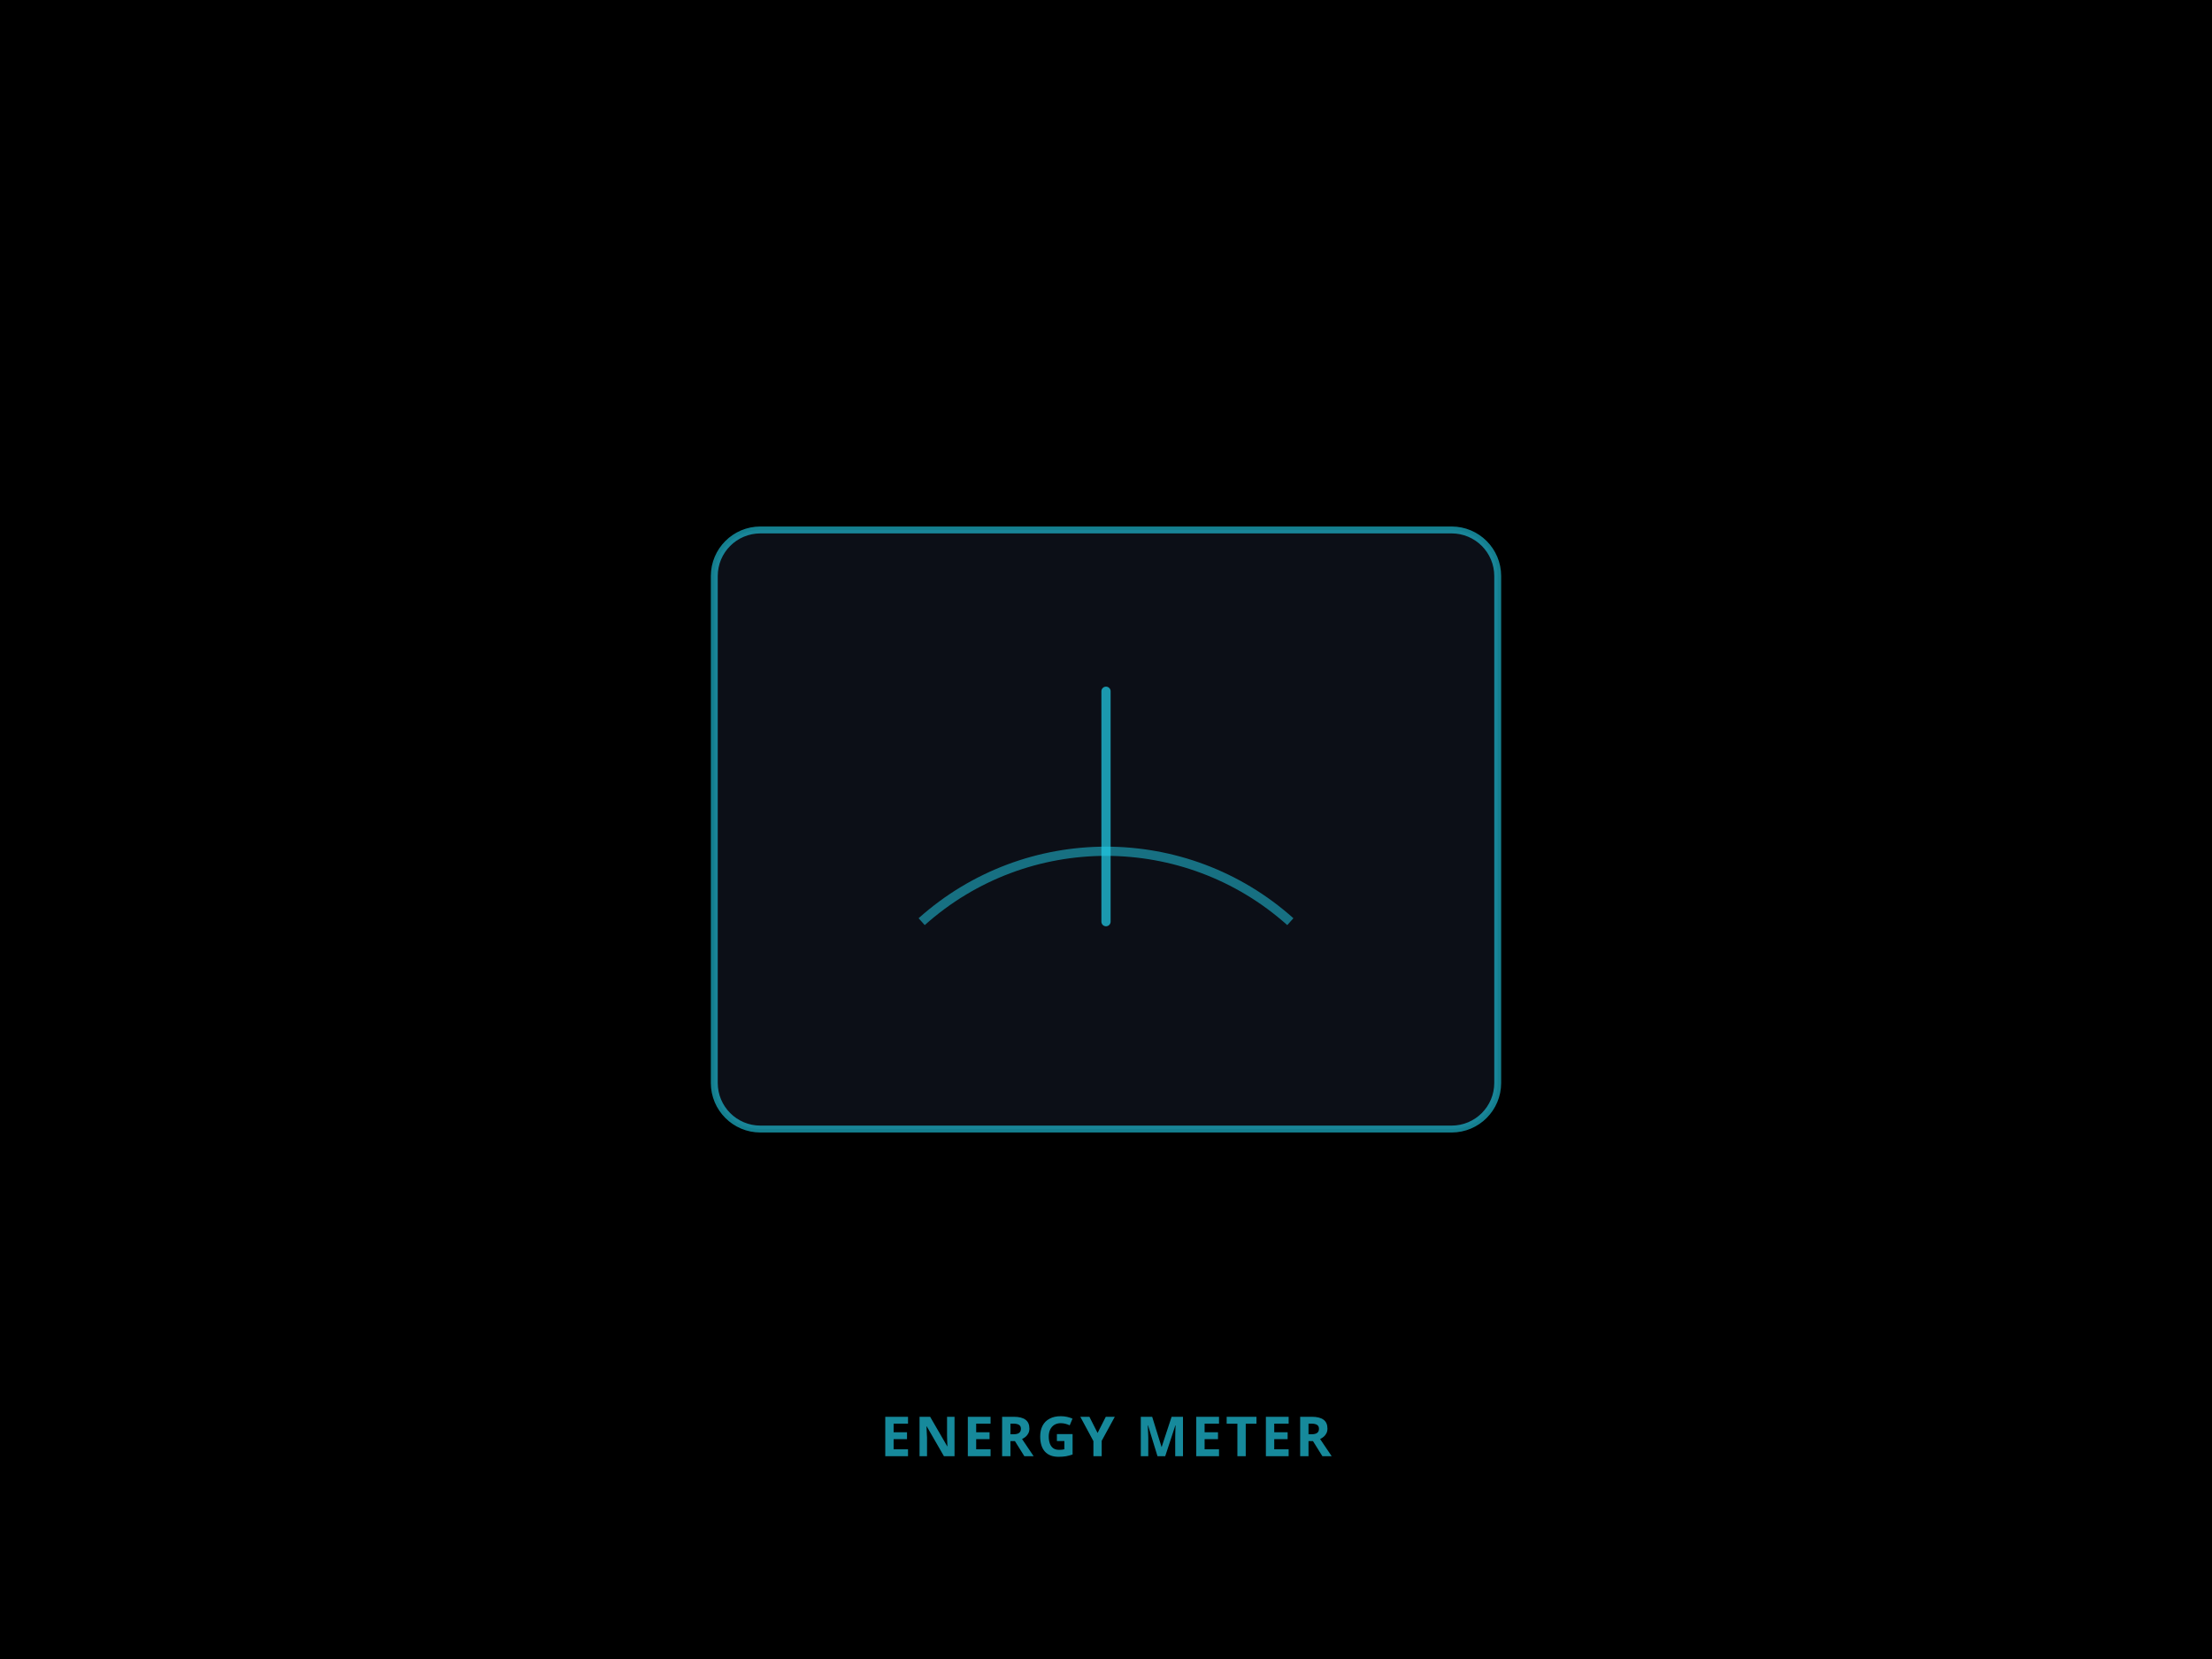
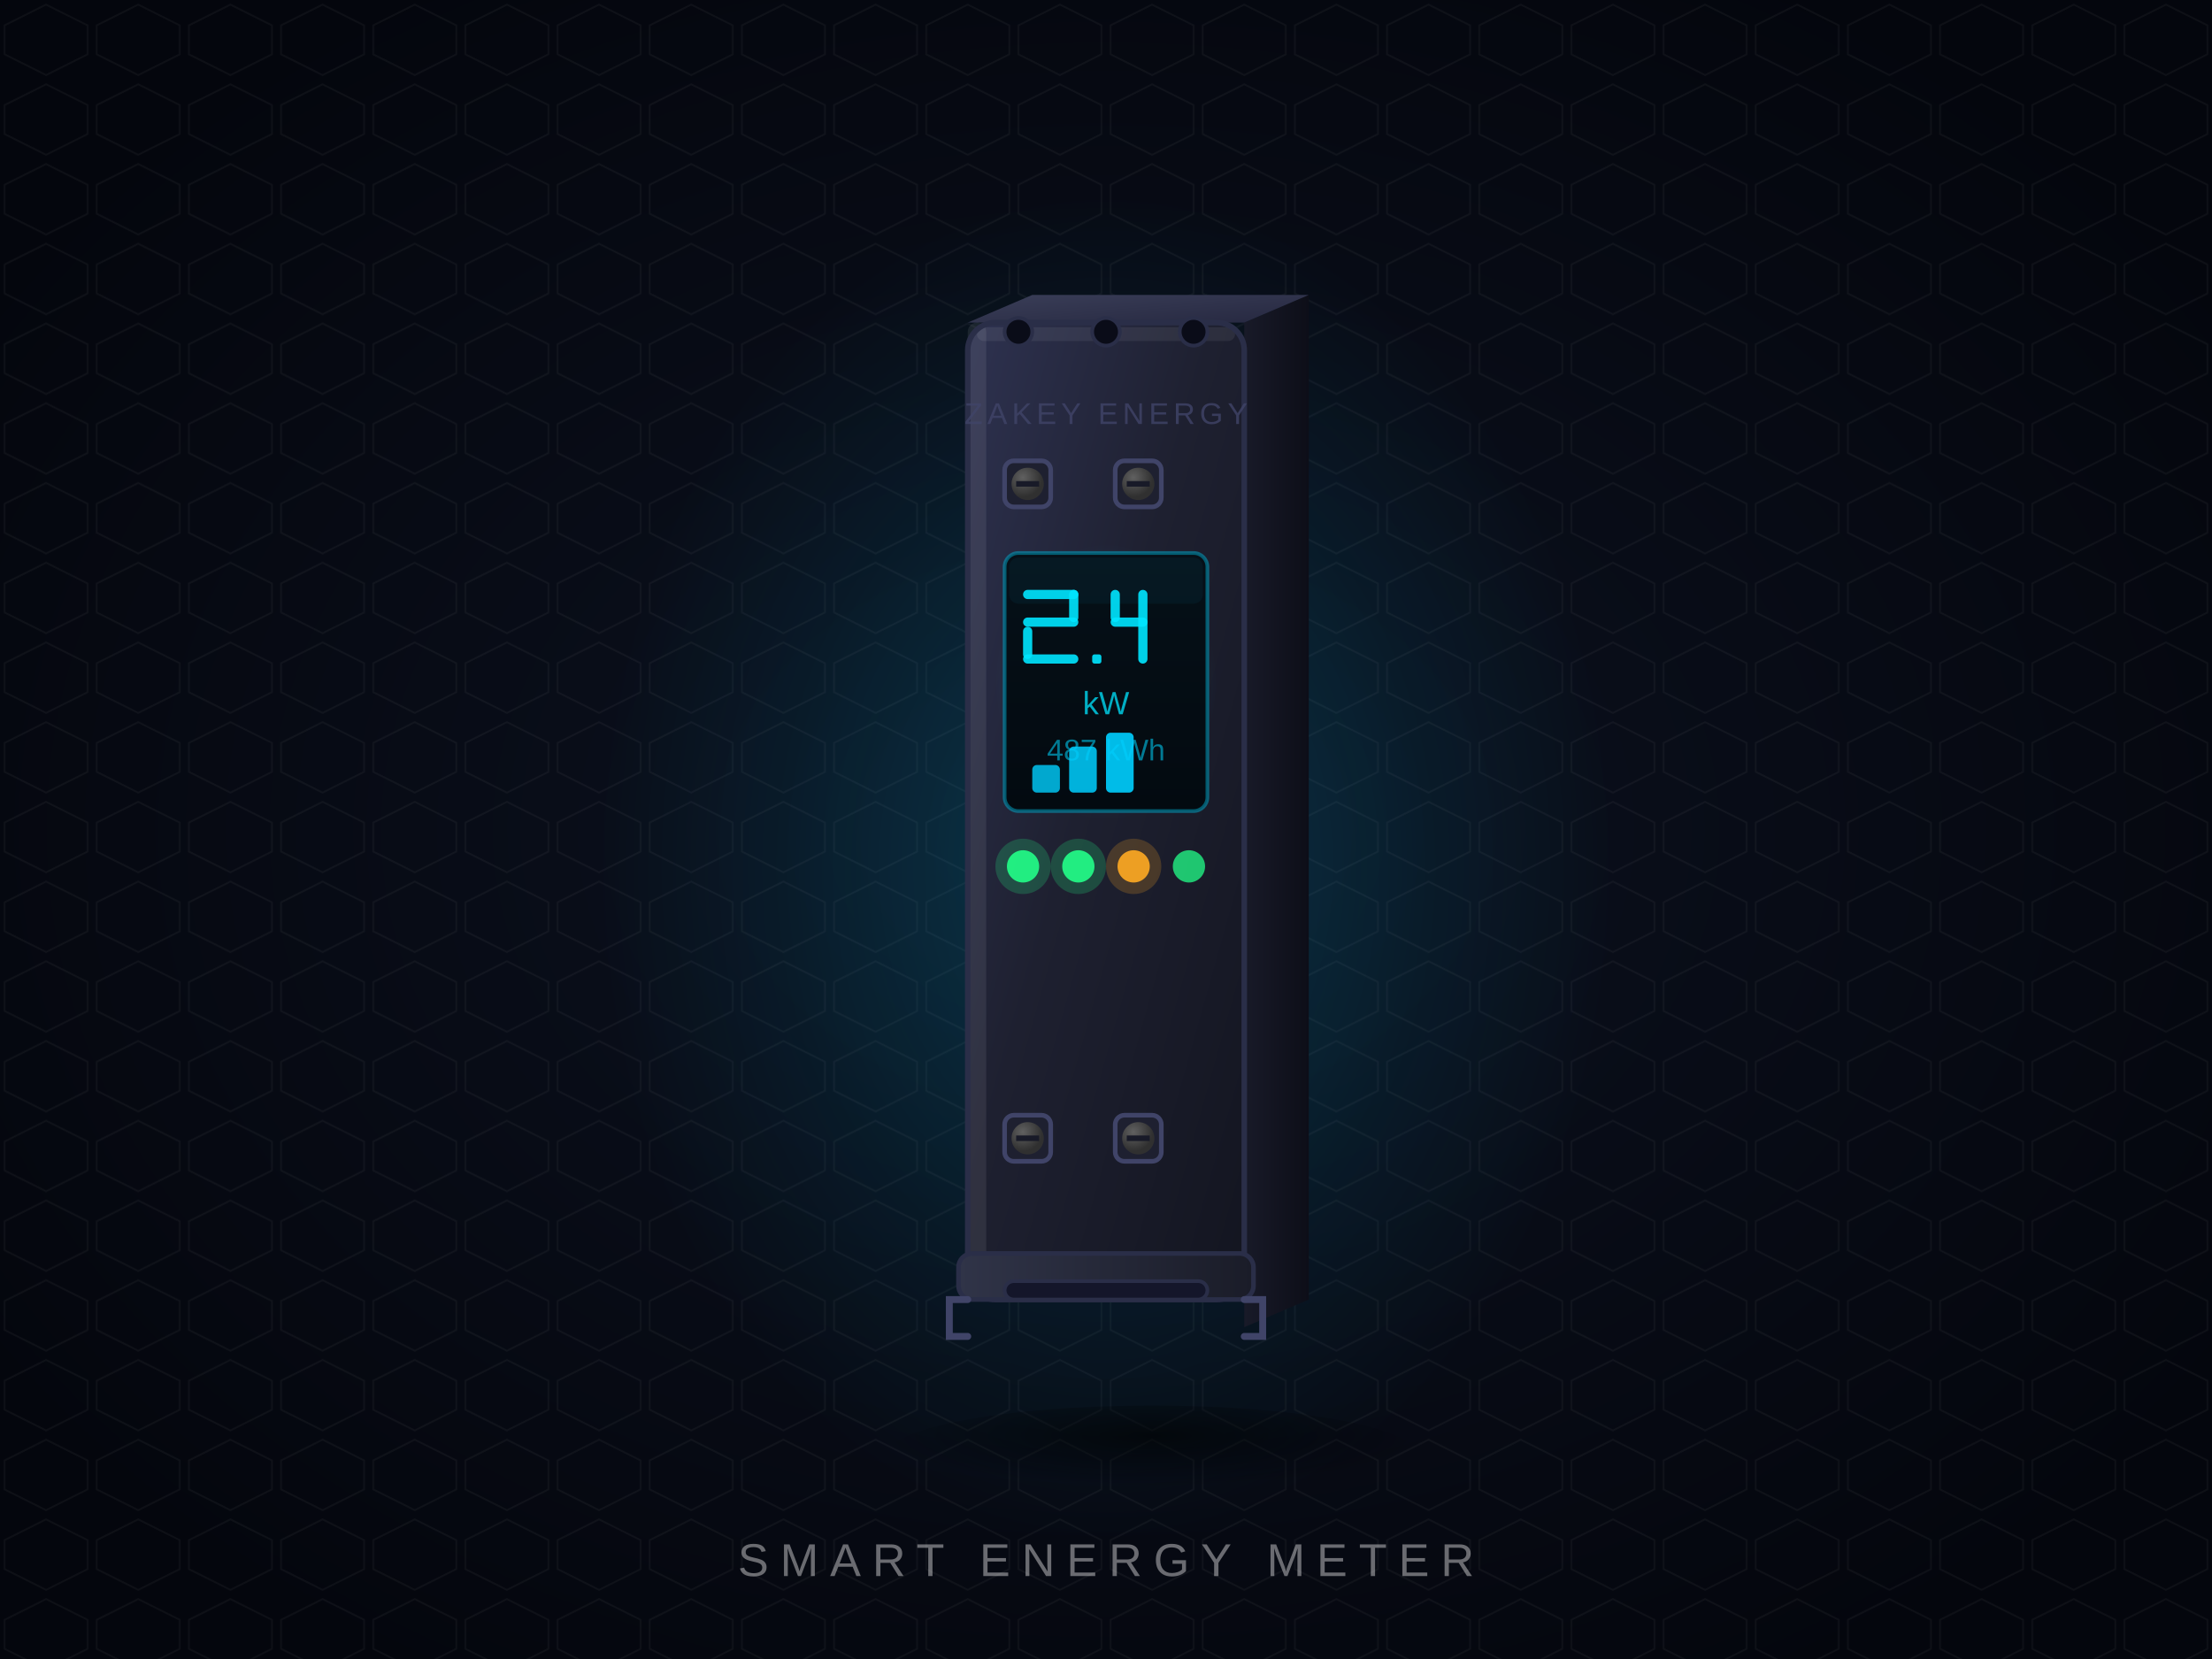
<svg xmlns="http://www.w3.org/2000/svg" viewBox="0 0 480 360">
  <defs>
-     <linearGradient id="bg-ENERGY METER" x1="0" y1="0" x2="1" y2="1">
-       <stop offset="0%" stop-color="#05070d" />
-       <stop offset="100%" stop-color="#0c0f17" />
+     <radialGradient id="em-bg" cx="50%" cy="50%" r="60%">
+       <stop offset="0%" stop-color="#0c1220" />
+       <stop offset="100%" stop-color="#04060d" />
+     </radialGradient>
+     <pattern id="em-hex" x="0" y="0" width="20" height="17.3" patternUnits="userSpaceOnUse">
+       <polygon points="10,1 19,5.5 19,11.8 10,16.3 1,11.8 1,5.5" fill="none" stroke="#ffffff" stroke-width="0.4" opacity="0.04" />
+     </pattern>
+     <linearGradient id="em-body-grad" x1="0%" y1="0%" x2="100%" y2="100%">
+       <stop offset="0%" stop-color="#2e3250" />
+       <stop offset="45%" stop-color="#1e2030" />
+       <stop offset="100%" stop-color="#131520" />
    </linearGradient>
-     <radialGradient id="gl-ENERGY METER" cx="240" cy="185" r="180" gradientUnits="userSpaceOnUse">
-       <stop offset="0%" stop-color="#22d3ee" stop-opacity="0.14" />
-       <stop offset="100%" stop-color="#22d3ee" stop-opacity="0" />
+     <linearGradient id="em-side-grad" x1="0%" y1="0%" x2="100%" y2="0%">
+       <stop offset="0%" stop-color="#181a28" />
+       <stop offset="100%" stop-color="#0d0e18" />
+     </linearGradient>
+     <linearGradient id="em-top-grad" x1="0%" y1="0%" x2="100%" y2="100%">
+       <stop offset="0%" stop-color="#3a3e58" />
+       <stop offset="100%" stop-color="#262840" />
+     </linearGradient>
+     <linearGradient id="em-screen-grad" x1="0%" y1="0%" x2="0%" y2="100%">
+       <stop offset="0%" stop-color="#061018" />
+       <stop offset="100%" stop-color="#030a10" />
+     </linearGradient>
+     <radialGradient id="em-screw-grad" cx="35%" cy="30%" r="60%">
+       <stop offset="0%" stop-color="#606060" />
+       <stop offset="100%" stop-color="#303030" />
    </radialGradient>
+     <radialGradient id="em-glow" cx="50%" cy="50%" r="50%">
+       <stop offset="0%" stop-color="#00cfff" stop-opacity="0.20" />
+       <stop offset="65%" stop-color="#00cfff" stop-opacity="0.06" />
+       <stop offset="100%" stop-color="#00cfff" stop-opacity="0" />
+     </radialGradient>
+     <radialGradient id="em-screen-glow" cx="50%" cy="50%" r="50%">
+       <stop offset="0%" stop-color="#00cfff" stop-opacity="0.22" />
+       <stop offset="100%" stop-color="#00cfff" stop-opacity="0" />
+     </radialGradient>
+     <radialGradient id="em-shadow" cx="50%" cy="30%" r="50%">
+       <stop offset="0%" stop-color="#000000" stop-opacity="0.55" />
+       <stop offset="100%" stop-color="#000000" stop-opacity="0" />
+     </radialGradient>
+     <linearGradient id="em-clip-grad" x1="0%" y1="0%" x2="100%" y2="0%">
+       <stop offset="0%" stop-color="#303448" />
+       <stop offset="100%" stop-color="#1a1c28" />
+     </linearGradient>
  </defs>
-   <rect width="480" height="360" fill="url(#bg-ENERGY METER)" />
-   <ellipse cx="240" cy="185" rx="180" ry="140" fill="url(#gl-ENERGY METER)" />
-   <rect x="155" y="115" width="170" height="130" rx="10" fill="#0c0f17" stroke="#22d3ee" stroke-width="1.5" stroke-opacity="0.6" />
-   <path d="M200 200 A60 60 0 0 1 280 200" fill="none" stroke="#22d3ee" stroke-width="2" stroke-opacity="0.5" />
-   <line x1="240" y1="200" x2="240" y2="150" stroke="#22d3ee" stroke-width="2" stroke-opacity="0.7" stroke-linecap="round" />
-   <text x="240" y="316" font-family="system-ui,sans-serif" font-size="12" font-weight="600" fill="#22d3ee" fill-opacity="0.65" text-anchor="middle" letter-spacing="0.06em">ENERGY METER</text>
+   <rect width="480" height="360" fill="url(#em-bg)" />
+   <rect width="480" height="360" fill="url(#em-hex)" />
+   <ellipse cx="240" cy="188" rx="110" ry="145" fill="url(#em-glow)" />
+   <ellipse cx="250" cy="316" rx="58" ry="11" fill="url(#em-shadow)" />
+   <polygon points="270,70 284,64 284,282 270,288" fill="url(#em-side-grad)" />
+   <polygon points="210,70 270,70 284,64 224,64" fill="url(#em-top-grad)" />
+   <rect x="210" y="70" width="60" height="212" rx="6" fill="url(#em-body-grad)" />
+   <rect x="210" y="70" width="4" height="212" rx="2" fill="#ffffff" opacity="0.08" />
+   <rect x="212" y="71" width="56" height="3" rx="1.5" fill="#ffffff" opacity="0.07" />
+   <rect x="210" y="70" width="60" height="212" rx="6" fill="none" stroke="#2a2e48" stroke-width="1.2" />
+   <text x="240" y="92" text-anchor="middle" font-family="Arial, sans-serif" font-size="6.5" fill="#404468" opacity="0.8" letter-spacing="1">ZAKEY ENERGY</text>
+   <rect x="218" y="100" width="10" height="10" rx="2" fill="#1e2030" />
+   <rect x="218" y="100" width="10" height="10" rx="2" fill="none" stroke="#404468" stroke-width="1" />
+   <circle cx="223" cy="105" r="3.5" fill="url(#em-screw-grad)" />
+   <line x1="220.5" y1="105" x2="225.5" y2="105" stroke="#181a28" stroke-width="1.2" />
+   <rect x="242" y="100" width="10" height="10" rx="2" fill="#1e2030" />
+   <rect x="242" y="100" width="10" height="10" rx="2" fill="none" stroke="#404468" stroke-width="1" />
+   <circle cx="247" cy="105" r="3.5" fill="url(#em-screw-grad)" />
+   <line x1="244.5" y1="105" x2="249.5" y2="105" stroke="#181a28" stroke-width="1.2" />
+   <circle cx="221" cy="72" r="3" fill="#0a0c18" />
+   <circle cx="221" cy="72" r="3" fill="none" stroke="#2a2e48" stroke-width="0.8" />
+   <circle cx="240" cy="72" r="3" fill="#0a0c18" />
+   <circle cx="240" cy="72" r="3" fill="none" stroke="#2a2e48" stroke-width="0.8" />
+   <circle cx="259" cy="72" r="3" fill="#0a0c18" />
+   <circle cx="259" cy="72" r="3" fill="none" stroke="#2a2e48" stroke-width="0.8" />
+   <rect x="216" y="118" width="48" height="60" rx="4" fill="url(#em-screen-glow)" />
+   <rect x="218" y="120" width="44" height="56" rx="3" fill="url(#em-screen-grad)" />
+   <rect x="218" y="120" width="44" height="56" rx="3" fill="none" stroke="#00aacc" stroke-width="0.8" opacity="0.5" />
+   <rect x="219" y="121" width="42" height="10" rx="2" fill="#00cfff" opacity="0.05" />
+   <rect x="222" y="128" width="12" height="2" rx="1" fill="#00e5ff" opacity="0.9" />
+   <rect x="232" y="128" width="2" height="7" rx="1" fill="#00e5ff" opacity="0.9" />
+   <rect x="222" y="134" width="12" height="2" rx="1" fill="#00e5ff" opacity="0.9" />
+   <rect x="222" y="136" width="2" height="7" rx="1" fill="#00e5ff" opacity="0.9" />
+   <rect x="222" y="142" width="12" height="2" rx="1" fill="#00e5ff" opacity="0.9" />
+   <rect x="237" y="142" width="2" height="2" rx="0.5" fill="#00e5ff" opacity="0.9" />
+   <rect x="241" y="128" width="2" height="7" rx="1" fill="#00e5ff" opacity="0.9" />
+   <rect x="241" y="134" width="8" height="2" rx="1" fill="#00e5ff" opacity="0.9" />
+   <rect x="247" y="128" width="2" height="16" rx="1" fill="#00e5ff" opacity="0.9" />
+   <text x="240" y="155" text-anchor="middle" font-family="Arial, sans-serif" font-size="7" fill="#00e5ff" opacity="0.75">kW</text>
+   <text x="240" y="165" text-anchor="middle" font-family="Arial, sans-serif" font-size="6.5" fill="#00aacc" opacity="0.70">487 kWh</text>
+   <rect x="224" y="166" width="6" height="6" rx="1" fill="#00cfff" opacity="0.80" />
+   <rect x="232" y="162" width="6" height="10" rx="1" fill="#00cfff" opacity="0.85" />
+   <rect x="240" y="159" width="6" height="13" rx="1" fill="#00cfff" opacity="0.90" />
+   <circle cx="222" cy="188" r="3.5" fill="#22ff88" opacity="0.9" />
+   <circle cx="222" cy="188" r="6" fill="#22ff88" opacity="0.20" />
+   <circle cx="234" cy="188" r="3.5" fill="#22ff88" opacity="0.9" />
+   <circle cx="234" cy="188" r="6" fill="#22ff88" opacity="0.20" />
+   <circle cx="246" cy="188" r="3.5" fill="#ffaa22" opacity="0.9" />
+   <circle cx="246" cy="188" r="6" fill="#ffaa22" opacity="0.20" />
+   <circle cx="258" cy="188" r="3.5" fill="#22ff88" opacity="0.75" />
+   <rect x="218" y="242" width="10" height="10" rx="2" fill="#1e2030" />
+   <rect x="218" y="242" width="10" height="10" rx="2" fill="none" stroke="#404468" stroke-width="1" />
+   <circle cx="223" cy="247" r="3.5" fill="url(#em-screw-grad)" />
+   <line x1="220.5" y1="247" x2="225.5" y2="247" stroke="#181a28" stroke-width="1.2" />
+   <rect x="242" y="242" width="10" height="10" rx="2" fill="#1e2030" />
+   <rect x="242" y="242" width="10" height="10" rx="2" fill="none" stroke="#404468" stroke-width="1" />
+   <circle cx="247" cy="247" r="3.5" fill="url(#em-screw-grad)" />
+   <line x1="244.5" y1="247" x2="249.5" y2="247" stroke="#181a28" stroke-width="1.2" />
+   <rect x="208" y="272" width="64" height="10" rx="3" fill="url(#em-clip-grad)" />
+   <rect x="208" y="272" width="64" height="10" rx="3" fill="none" stroke="#2a2e48" stroke-width="1" />
+   <rect x="218" y="278" width="44" height="4" rx="2" fill="#14162a" />
+   <rect x="218" y="278" width="44" height="4" rx="2" fill="none" stroke="#2a2e48" stroke-width="0.8" />
+   <path d="M210,282 L206,282 L206,290 L210,290" stroke="#404468" stroke-width="1.5" fill="none" stroke-linecap="round" />
+   <path d="M270,282 L274,282 L274,290 L270,290" stroke="#404468" stroke-width="1.5" fill="none" stroke-linecap="round" />
+   <text x="240" y="342" text-anchor="middle" font-family="Arial, sans-serif" font-size="10" fill="#ffffff" opacity="0.40" letter-spacing="2.5">SMART ENERGY METER</text>
</svg>
